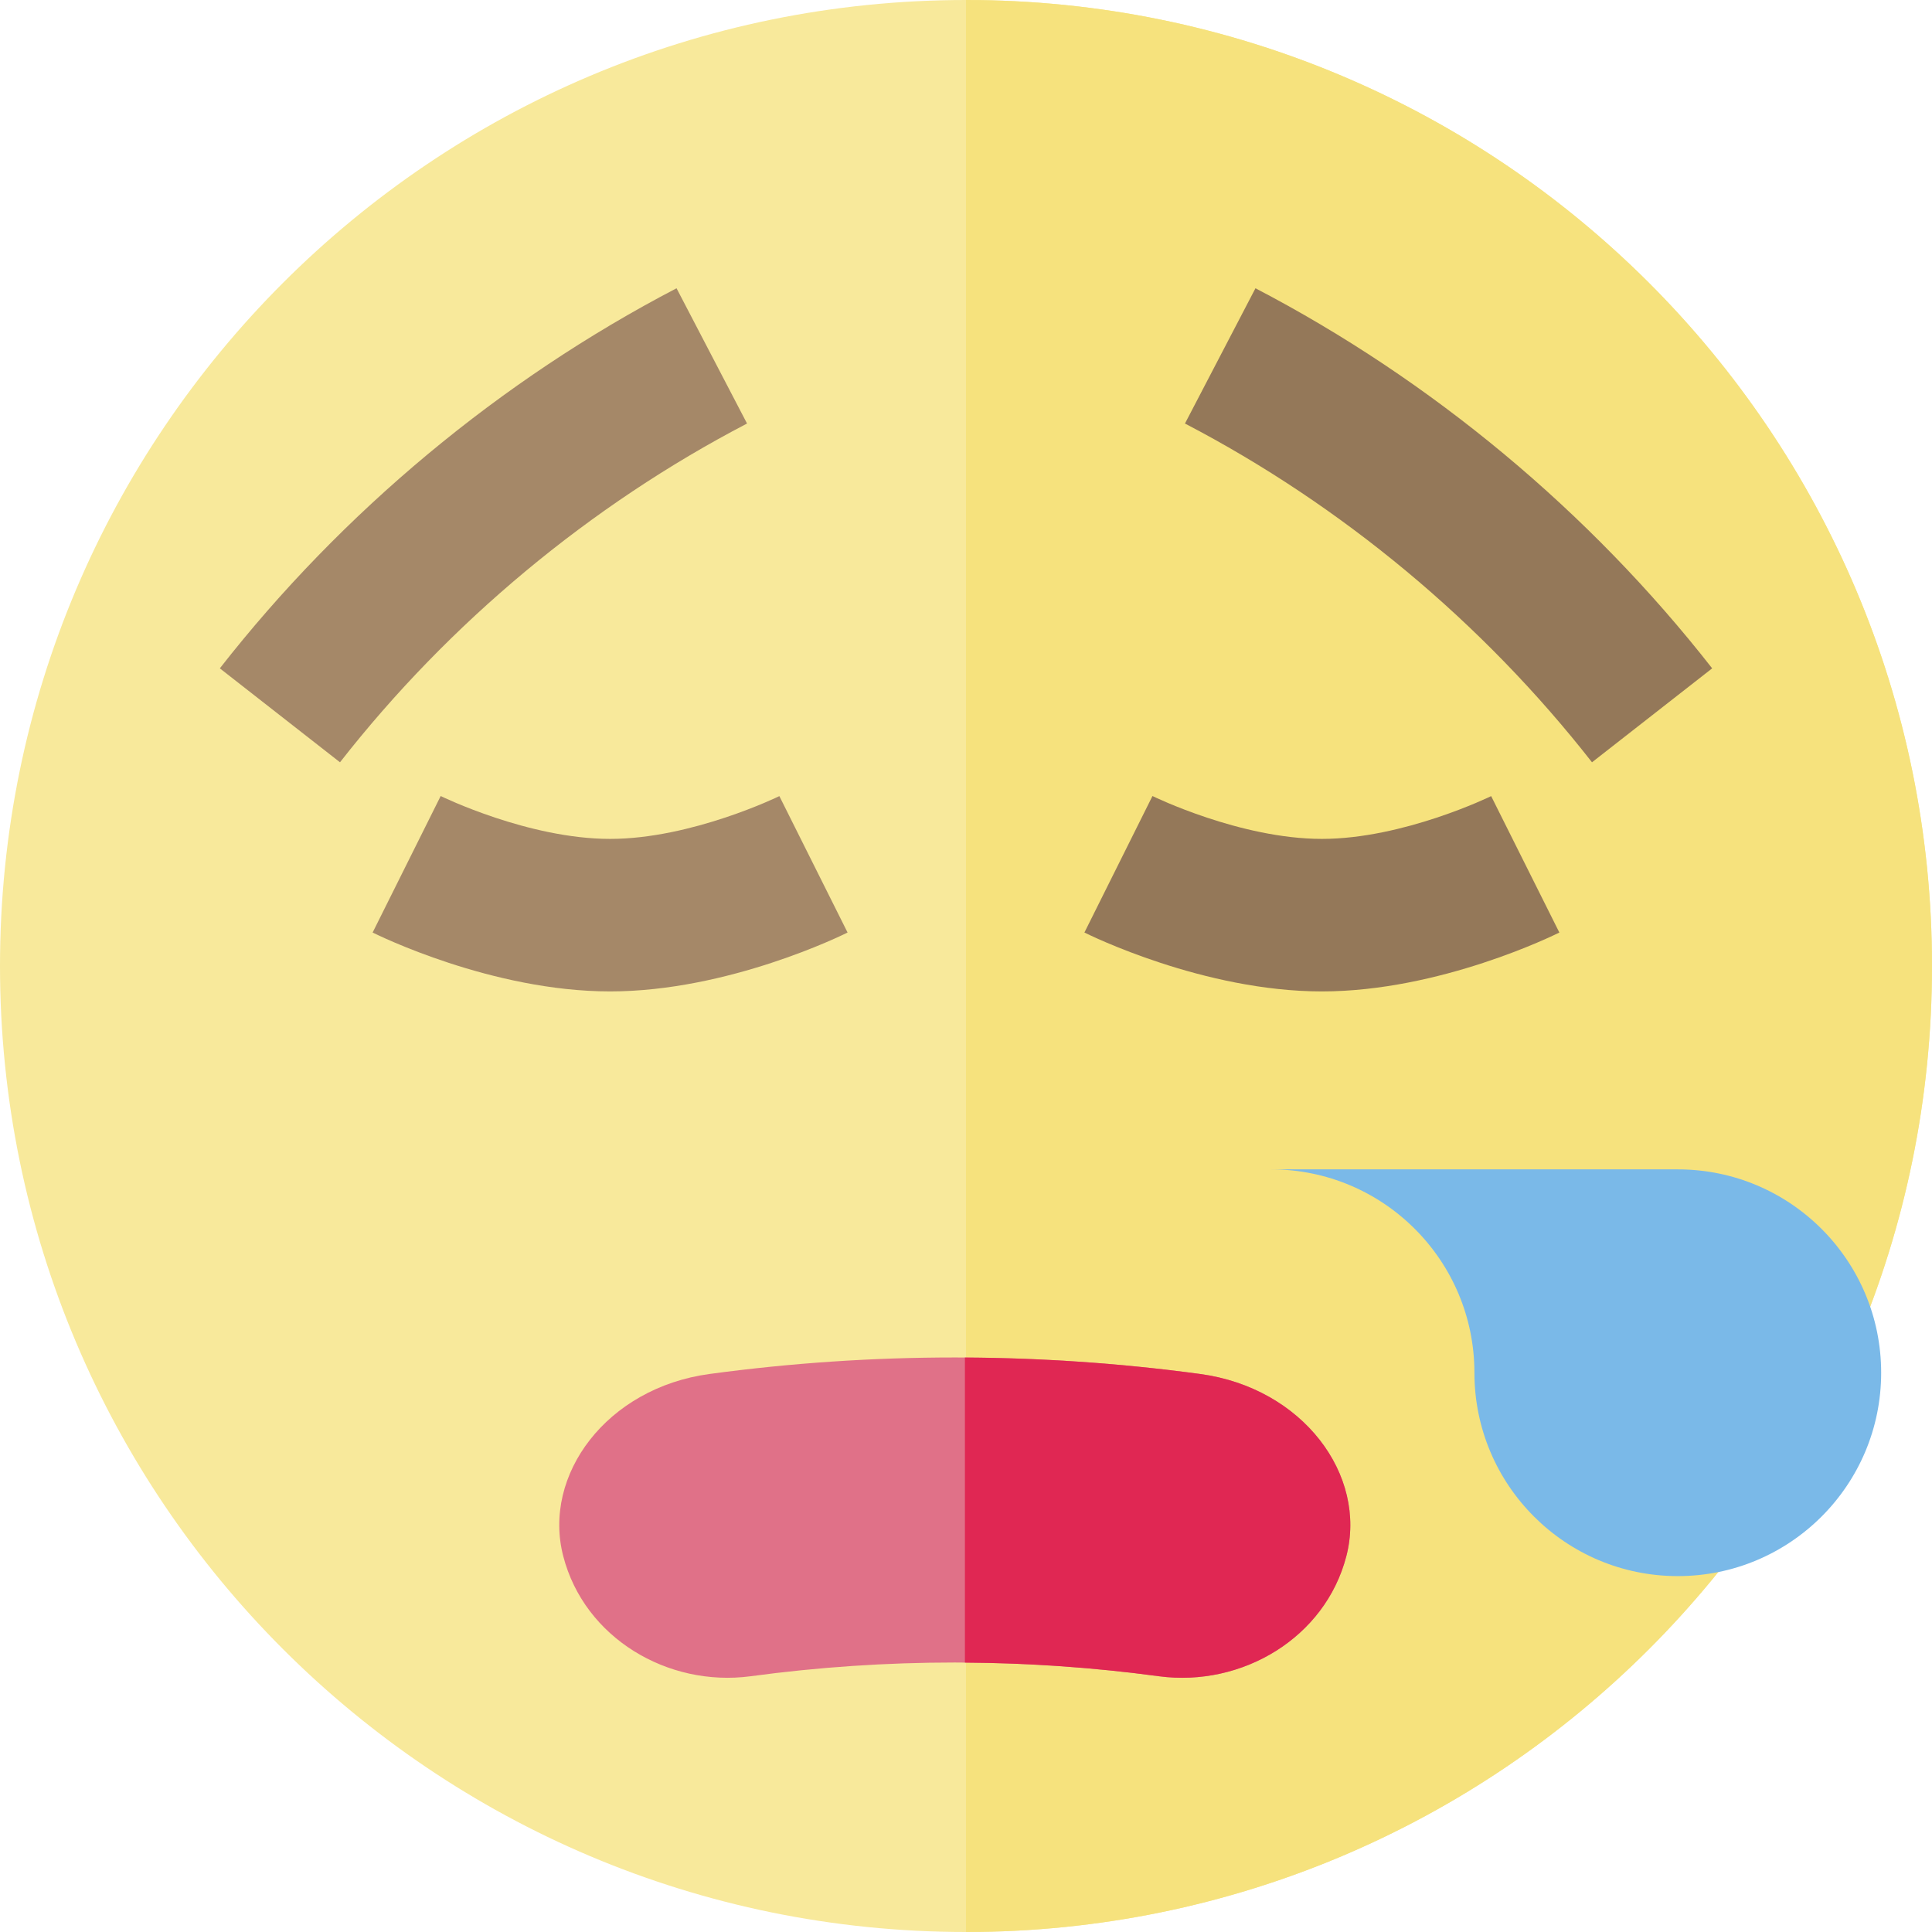
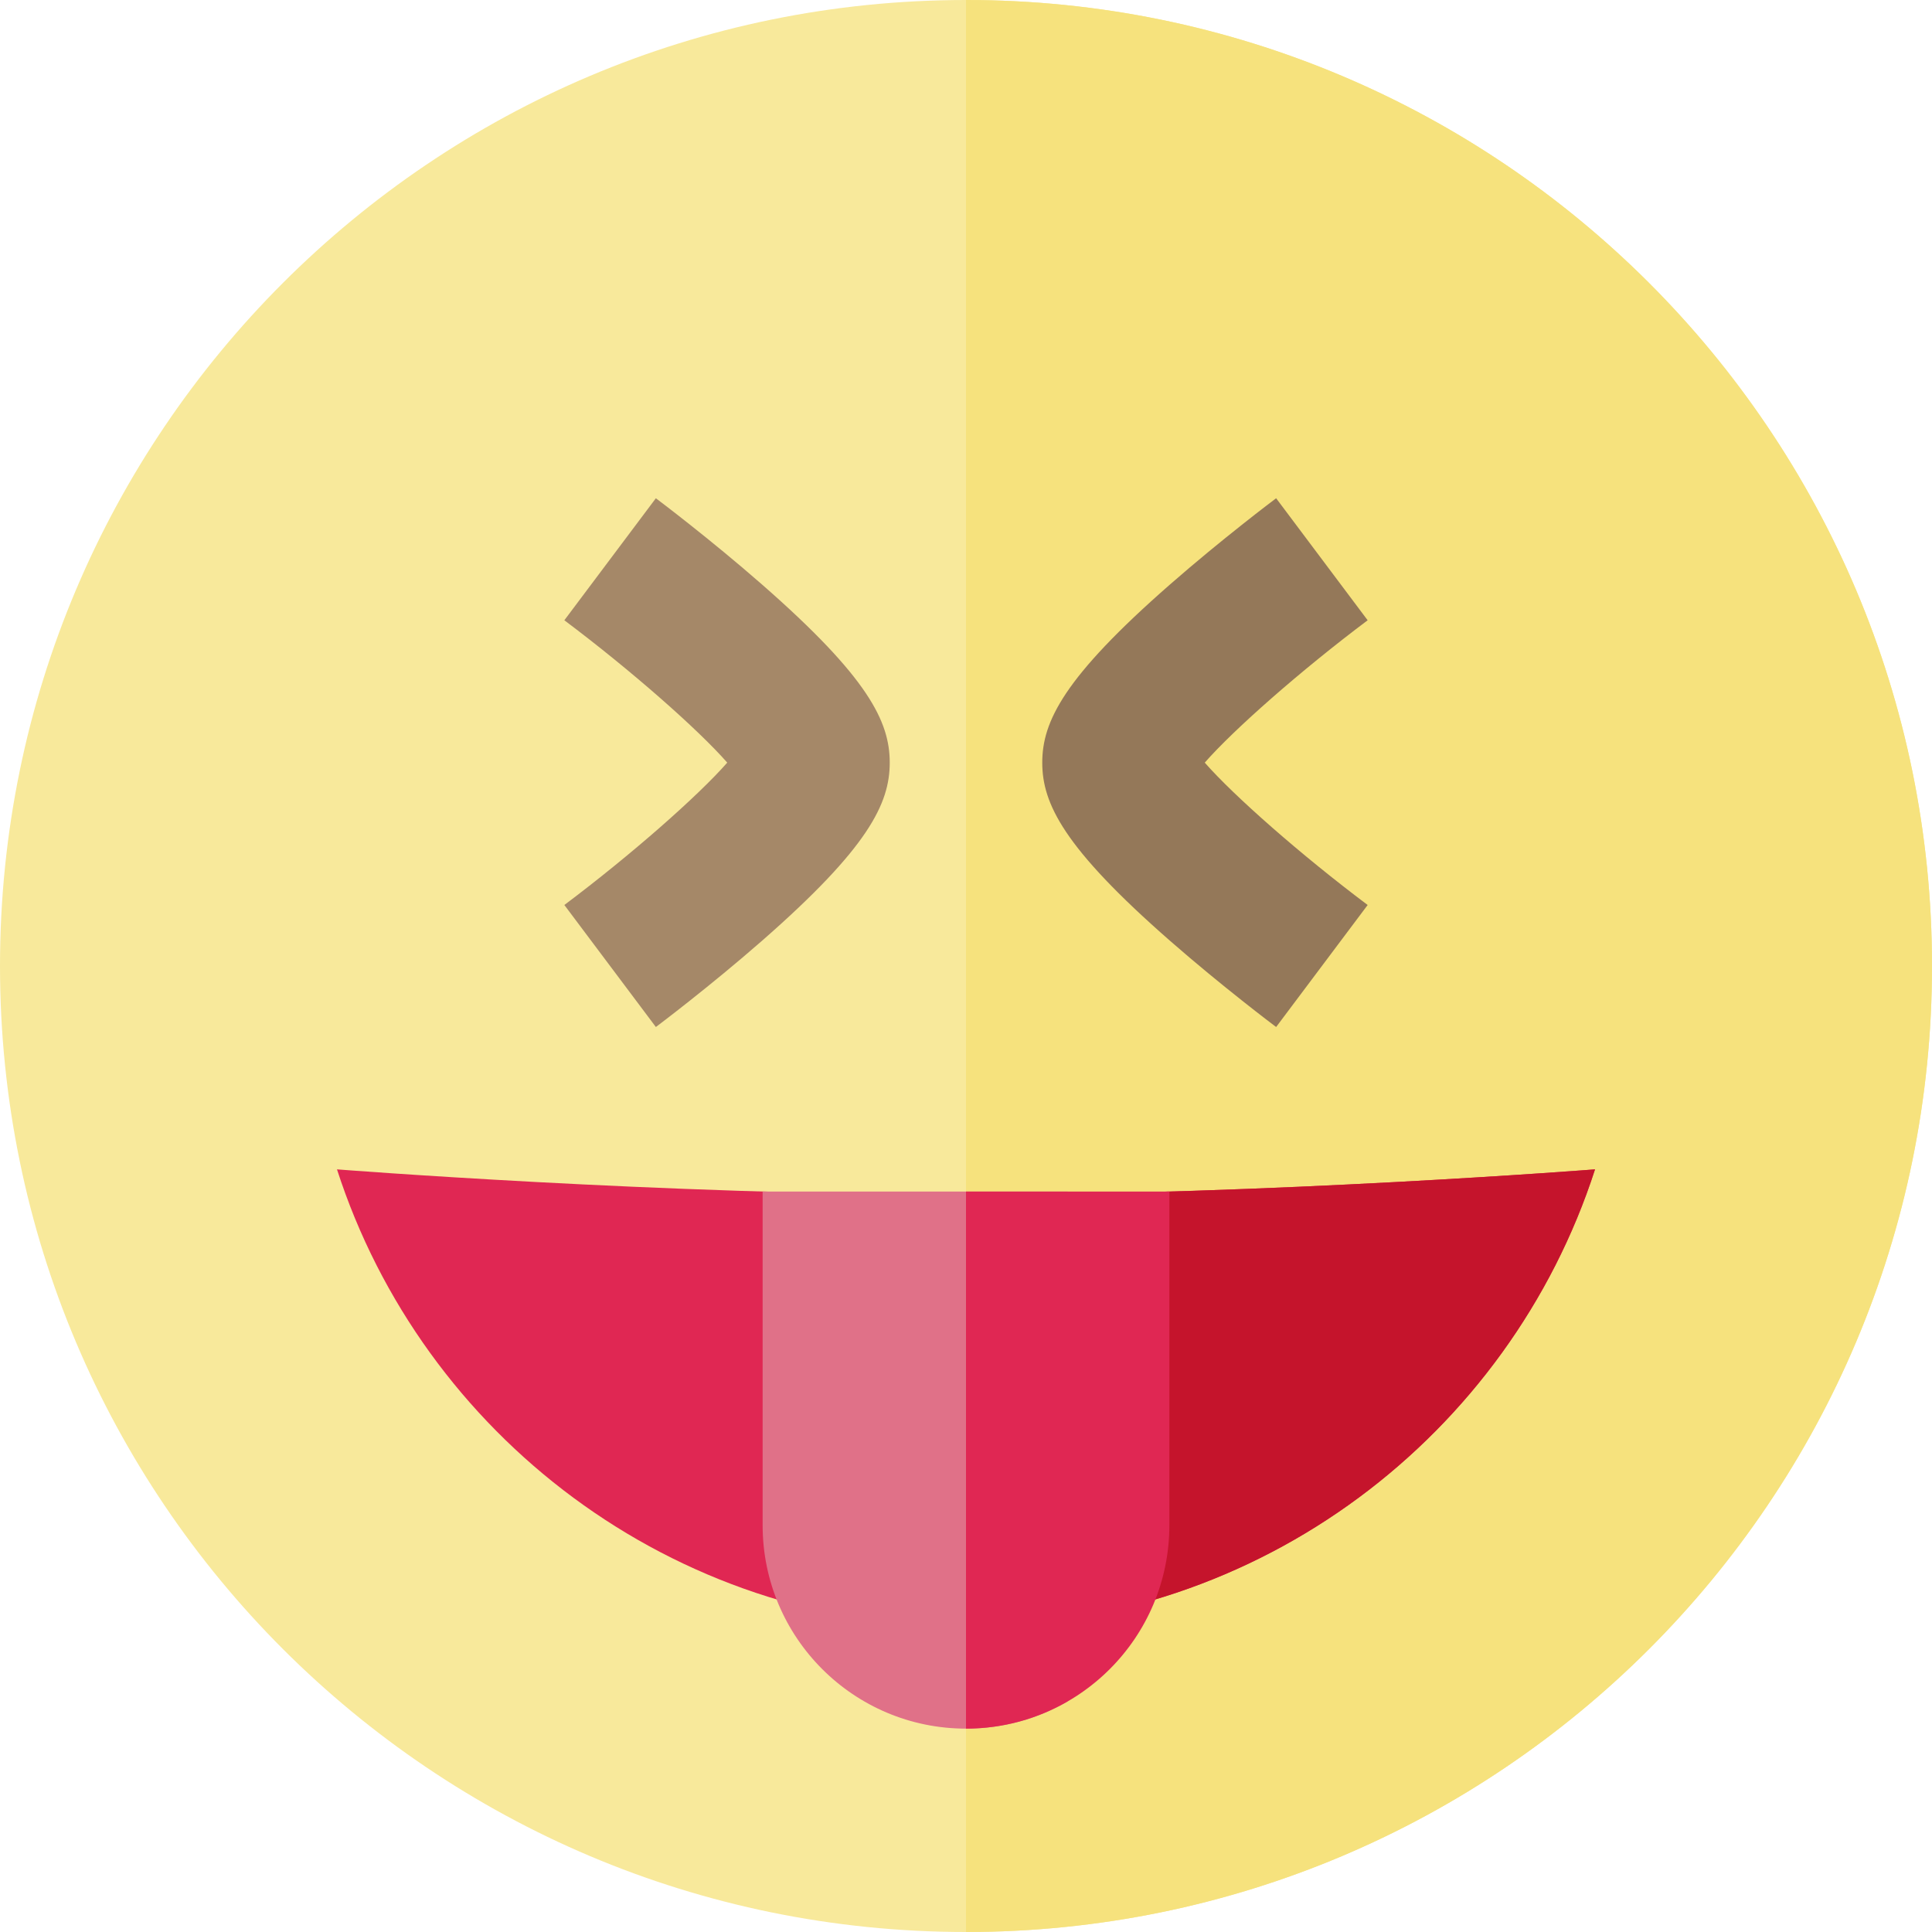
<svg xmlns="http://www.w3.org/2000/svg" version="1.1" id="Layer_1" x="0px" y="0px" viewBox="0 0 512 512" style="enable-background:new 0 0 512 512;" xml:space="preserve">
  <circle style="fill:#F8E99B;" cx="256" cy="256" r="256" />
  <path style="fill:#F6E27D;" d="M256,0v512c141.385,0,256-114.615,256-256S397.385,0,256,0z" />
-   <path style="fill:#A58868;" d="M161.683,262.737c-31.357,0-61.658-14.969-62.933-15.608l18.035-36.174  c0.229,0.113,23.243,11.361,44.898,11.361c21.573,0,44.63-11.226,44.857-11.339l18.076,36.153  C223.341,247.768,193.04,262.737,161.683,262.737z" />
-   <path style="fill:#947859;" d="M350.314,262.737c-31.357,0-61.658-14.969-62.933-15.608l18.035-36.174  c0.229,0.113,23.243,11.361,44.898,11.361c21.573,0,44.63-11.226,44.857-11.339l18.076,36.153  C411.973,247.768,381.672,262.737,350.314,262.737z" />
-   <path style="fill:#A58868;" d="M90.103,202.014l-31.845-24.895c32.49-41.56,74.344-76.389,121.033-100.725l18.683,35.845  C156.365,133.924,119.063,164.969,90.103,202.014z" />
-   <path style="fill:#947859;" d="M421.897,202.014c-28.962-37.043-66.262-68.088-107.87-89.775l18.683-35.845  c46.689,24.336,88.542,59.166,121.033,100.725L421.897,202.014z" />
-   <path style="fill:#7AB9E8;" d="M444.632,309.895H336.842c29.765,0,53.895,24.129,53.895,53.895c0,29.766,24.13,53.895,53.895,53.895  c29.765,0,53.895-24.129,53.895-53.895S474.396,309.895,444.632,309.895z" />
-   <path style="fill:#E07188;" d="M356.782,412.442c5.627-21.563-11.539-44.659-38.768-48.326c-43.127-5.833-86.843-5.831-129.969,0  c-27.229,3.668-44.394,26.763-38.768,48.326l0,0c5.621,21.643,27.675,34.688,49.603,31.787c35.934-4.86,72.362-4.86,108.297,0  C329.106,447.131,351.159,434.086,356.782,412.442L356.782,412.442z" />
-   <path style="fill:#E02753;" d="M318.014,364.116c-20.675-2.796-41.486-4.236-62.301-4.351v80.842  c17.196,0.115,34.386,1.312,51.465,3.622c21.927,2.902,43.982-10.143,49.603-31.787  C362.408,390.878,345.243,367.784,318.014,364.116z" />
+   <path style="fill:#A58868;" d="M173.811,272.168l-24.253-32.337c17.682-13.272,35.486-28.952,43.168-37.726  c-7.683-8.774-25.485-24.456-43.171-37.729l24.255-32.334c0.575,0.431,14.243,10.702,28.129,22.853  c28.187,24.664,33.85,36.349,33.85,47.21s-5.663,22.547-33.85,47.21C188.054,261.466,174.386,271.737,173.811,272.168z" />
+   <path style="fill:#947859;" d="M338.189,272.168c-0.575-0.431-14.243-10.702-28.129-22.853c-28.187-24.664-33.85-36.349-33.85-47.21  s5.663-22.547,33.85-47.21c13.886-12.151,27.554-22.422,28.129-22.853l24.253,32.337c-17.683,13.272-35.486,28.952-43.168,37.726  c7.683,8.774,25.486,24.456,43.171,37.728L338.189,272.168z" />
+   <path style="fill:#E02753;" d="M89.304,309.895C112.038,380.258,178.07,431.158,256,431.158c77.932,0,143.964-50.9,166.696-121.263  c0,0-85.854,6.737-166.696,6.737S89.304,309.895,89.304,309.895z" />
+   <path style="fill:#C5142C;" d="M256,316.632v114.526c77.932,0,143.964-50.9,166.696-121.263  C422.696,309.895,336.842,316.632,256,316.632z" />
+   <path style="fill:#E07188;" d="M202.105,315.772v88.439c0,29.766,24.129,53.895,53.895,53.895c9.82,0,19.018-2.64,26.947-7.227  V315.772H202.105z" />
+   <path style="fill:#E02753;" d="M256,315.772v142.333c29.766,0,53.895-24.129,53.895-53.895v-88.439H256z" />
  <g>
</g>
  <g>
</g>
  <g>
</g>
  <g>
</g>
  <g>
</g>
  <g>
</g>
  <g>
</g>
  <g>
</g>
  <g>
</g>
  <g>
</g>
  <g>
</g>
  <g>
</g>
  <g>
</g>
  <g>
</g>
  <g>
</g>
</svg>
